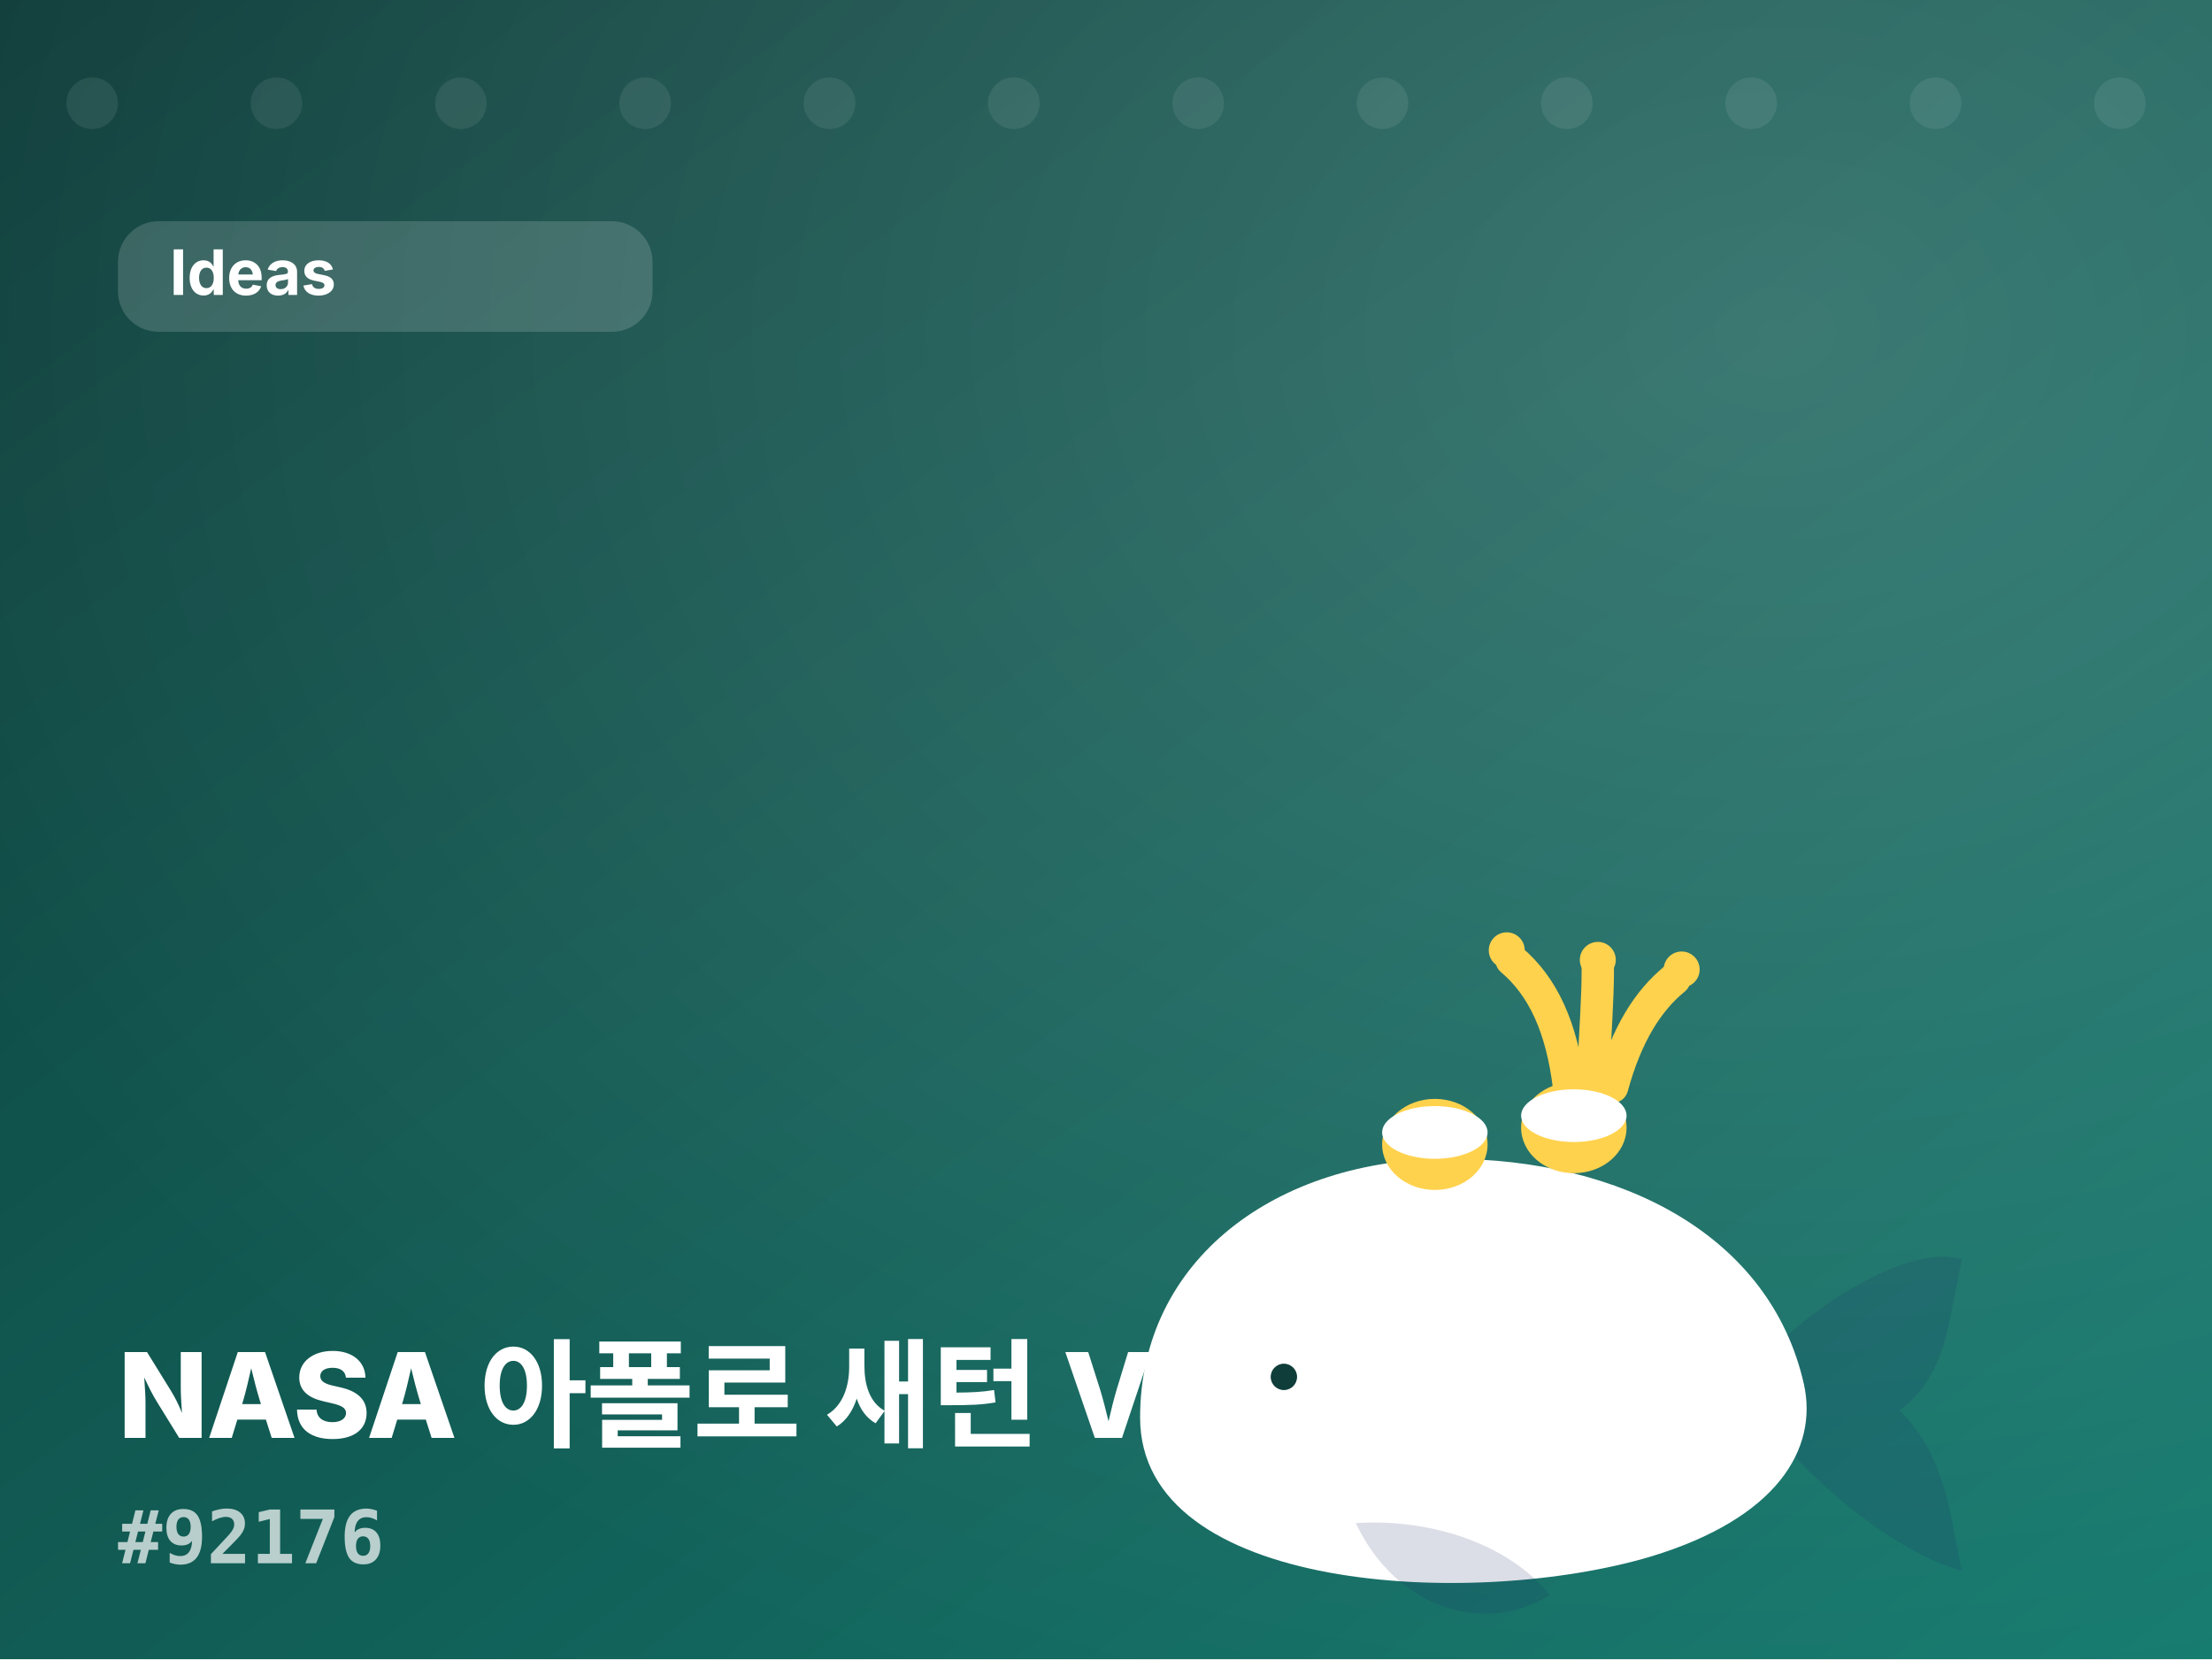
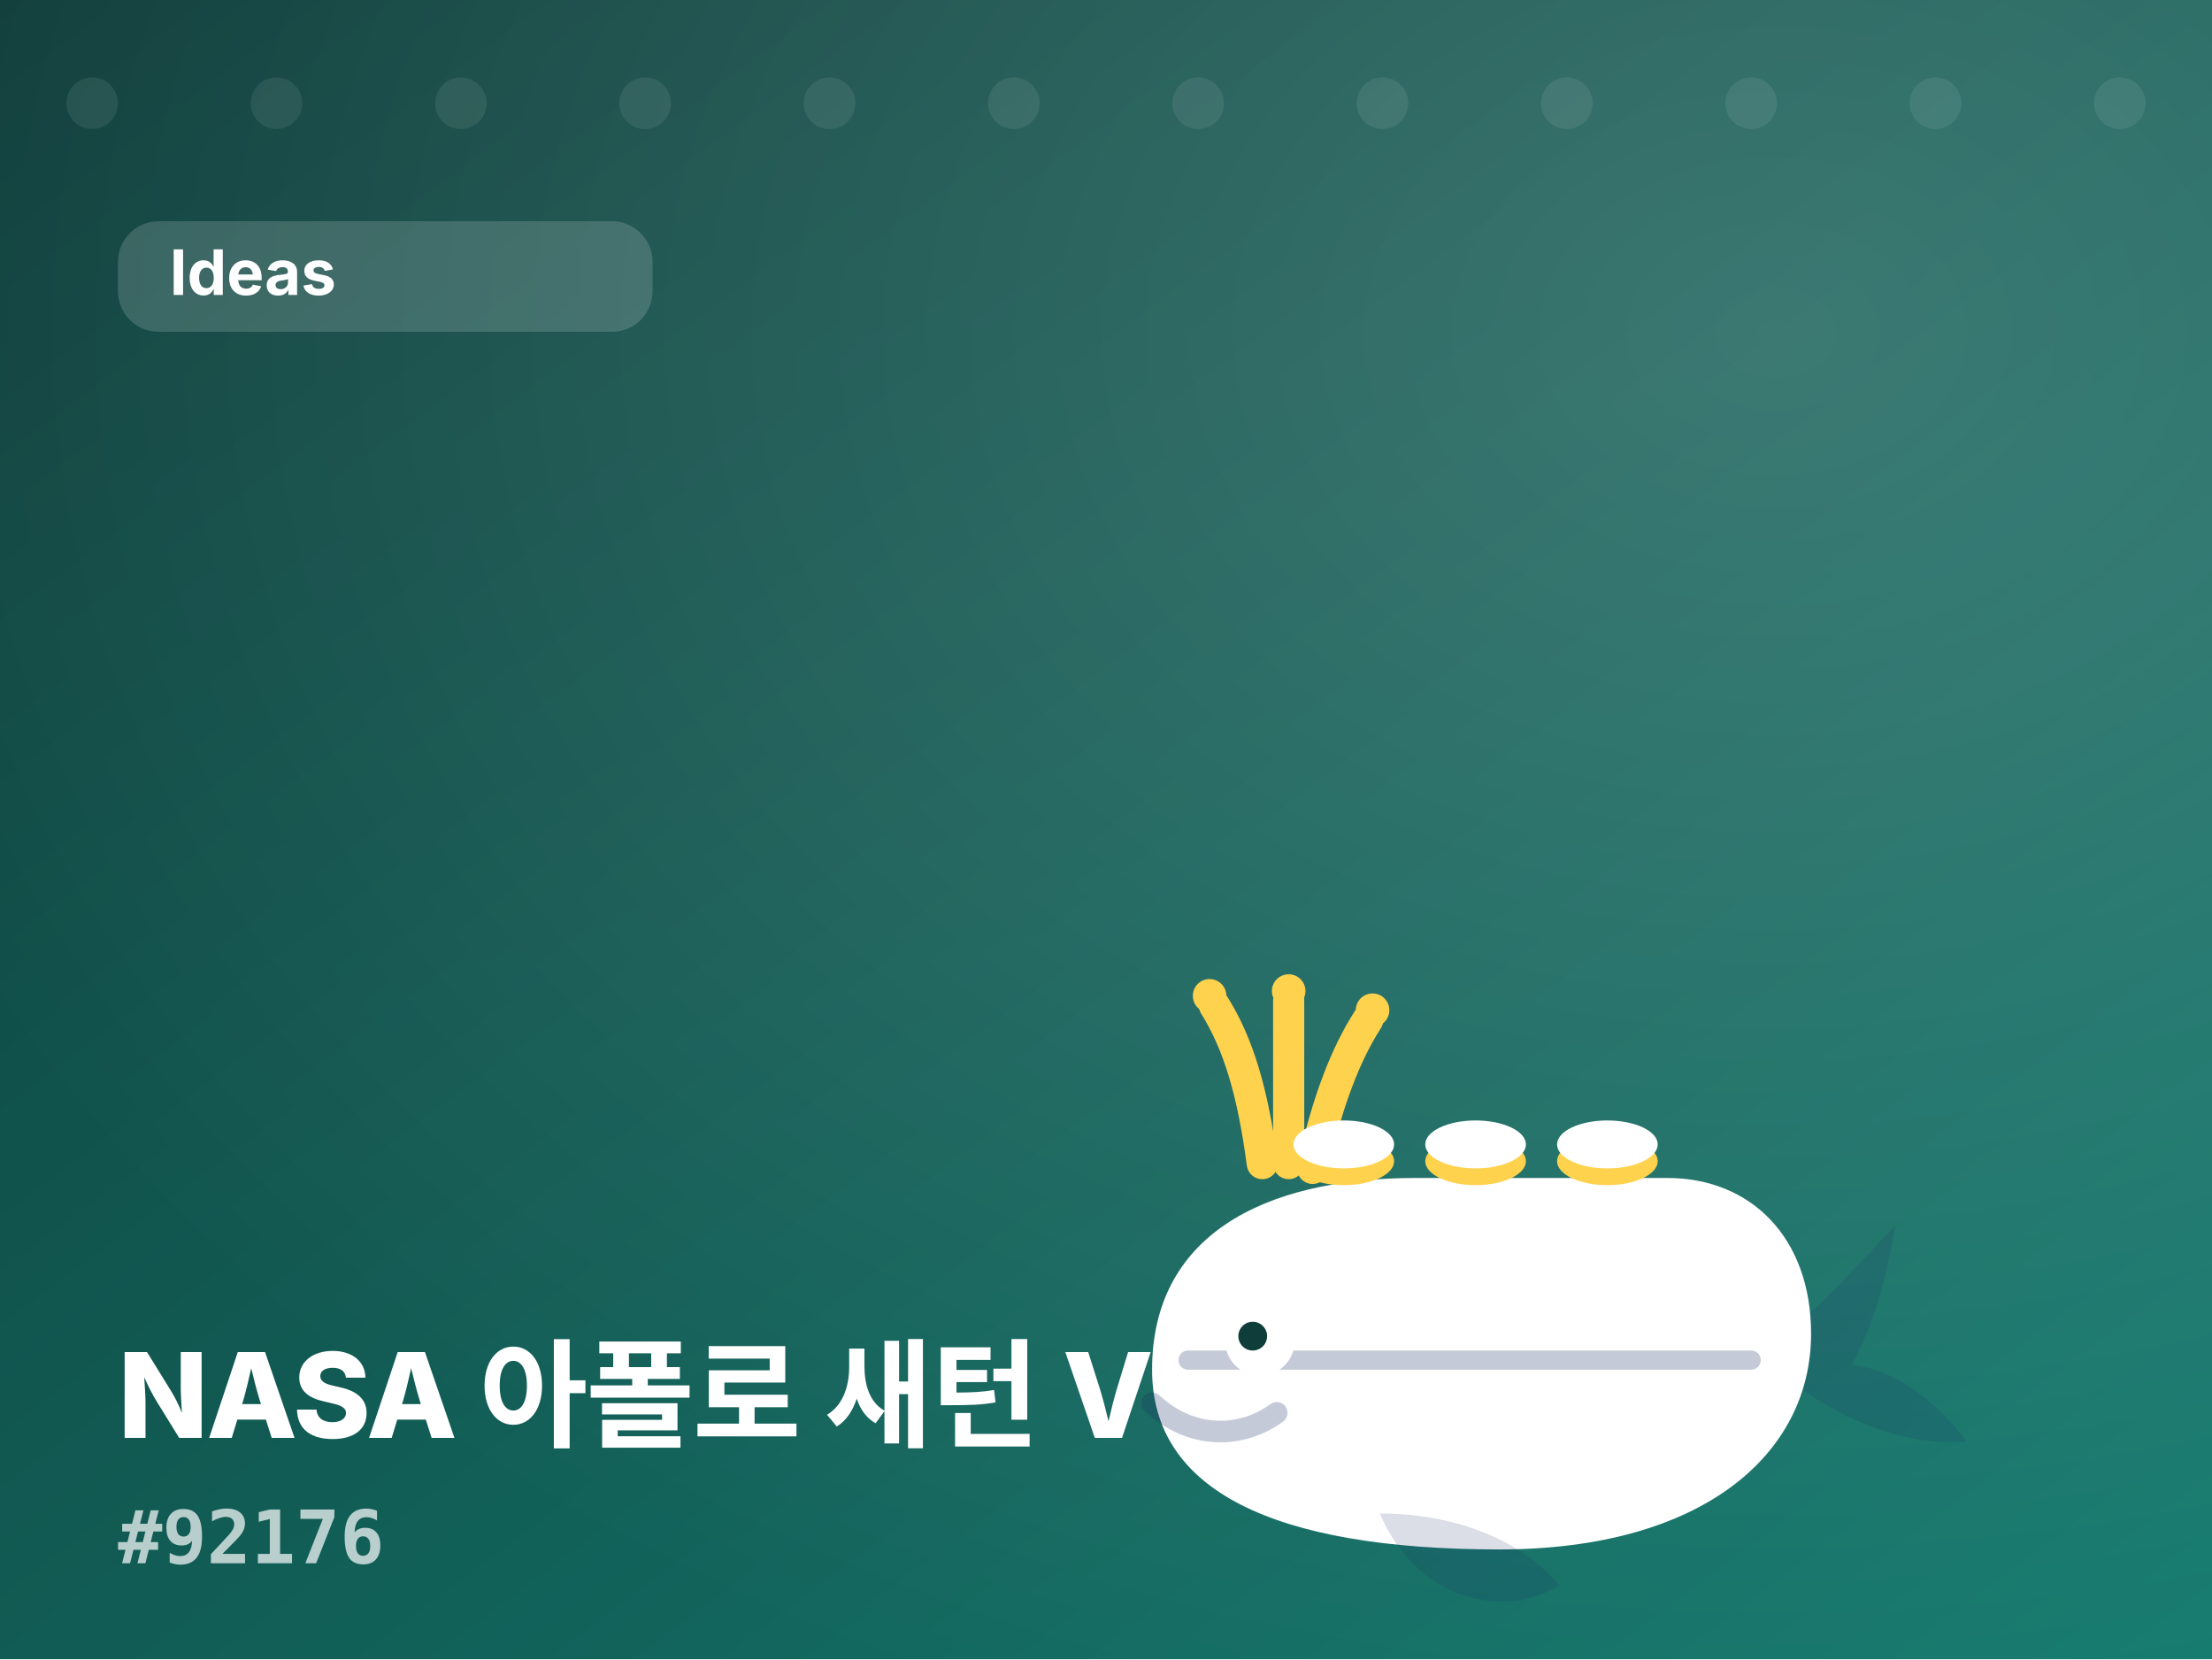
<svg xmlns="http://www.w3.org/2000/svg" viewBox="0 0 1200 900" width="1200" height="900" role="img" aria-label="NASA 아폴로 새턴 V">
  <defs>
    <linearGradient id="bg" x1="0" y1="0" x2="1" y2="1">
      <stop offset="0" stop-color="#0f3d3a" />
      <stop offset="1" stop-color="#137a6e" />
    </linearGradient>
    <radialGradient id="glow" cx="0.8" cy="0.2" r="0.9">
      <stop offset="0" stop-color="#ffffff" stop-opacity="0.18" />
      <stop offset="1" stop-color="#ffffff" stop-opacity="0" />
    </radialGradient>
  </defs>
  <rect width="1200" height="900" fill="url(#bg)" />
  <rect width="1200" height="900" fill="url(#glow)" />
  <circle cx="50" cy="56" r="14" fill="#ffffff" opacity="0.08" />
  <circle cx="150" cy="56" r="14" fill="#ffffff" opacity="0.08" />
  <circle cx="250" cy="56" r="14" fill="#ffffff" opacity="0.08" />
  <circle cx="350" cy="56" r="14" fill="#ffffff" opacity="0.08" />
  <circle cx="450" cy="56" r="14" fill="#ffffff" opacity="0.08" />
  <circle cx="550" cy="56" r="14" fill="#ffffff" opacity="0.08" />
  <circle cx="650" cy="56" r="14" fill="#ffffff" opacity="0.08" />
  <circle cx="750" cy="56" r="14" fill="#ffffff" opacity="0.08" />
  <circle cx="850" cy="56" r="14" fill="#ffffff" opacity="0.08" />
  <circle cx="950" cy="56" r="14" fill="#ffffff" opacity="0.08" />
  <circle cx="1050" cy="56" r="14" fill="#ffffff" opacity="0.08" />
  <circle cx="1150" cy="56" r="14" fill="#ffffff" opacity="0.08" />
  <g transform="translate(560 470) scale(13)">
-     <g stroke="#ffd24d" stroke-width="1.35" stroke-linecap="round" fill="none">
-       <path d="M22.4 9.2C22.1 6.7 21.3 5 20 3.9" />
-       <path d="M23.4 8.9C23.5 6.8 23.6 5.5 23.6 4.3" />
-       <path d="M24.2 9.2C24.8 7 25.7 5.6 26.8 4.7" />
+     <path d="M30 20.5C32.5 19 34.5 16.5 36 15C35.6 17.5 35 19.3 34.2 20.8C36 21 37.6 22.2 39 24C36.5 24.2 34 23.2 31.8 21.6C31.2 22 30.6 22.2 30 22Z" fill="rgba(27,47,102,0.16)" />
+     <path d="M5 21C5 15.5 9.5 13 16 13L26.5 13C30 13 32.5 15.5 32.5 19.5C32.5 24.5 28 28.5 19.5 28.5C10 28.5 5 26 5 21Z" fill="#ffffff" />
+     <path d="M14.5 27C16 30.5 19.5 31.5 22 30C20.3 28 17.5 27 14.5 27Z" fill="rgba(27,47,102,0.16)" />
+     <path d="M6.5 20.6H30" stroke="rgba(27,47,102,0.25)" stroke-width="0.8" stroke-linecap="round" />
+     <path d="M5 22.4C6.6 23.9 8.7 23.9 10.2 22.8" stroke="rgba(27,47,102,0.25)" stroke-width="0.9" stroke-linecap="round" fill="none" />
+     <g stroke="#ffd24d" stroke-width="1.3" stroke-linecap="round" fill="none">
+       <path d="M9.6 12.4C9.2 9.4 8.6 7.4 7.6 5.8" />
+       <path d="M10.7 12.4C10.7 9.6 10.7 7.4 10.7 5.6" />
+       <path d="M11.7 12.6C12.3 9.8 13.1 7.8 14 6.4" />
    </g>
-     <circle cx="19.8" cy="3.5" r="0.75" fill="#ffd24d" />
-     <circle cx="23.6" cy="3.9" r="0.75" fill="#ffd24d" />
-     <circle cx="27.1" cy="4.3" r="0.75" fill="#ffd24d" />
-     <path d="M30.5 20.5C33.4 17.6 37 15.8 38.8 16.4C38.2 19 38.2 21.2 36.2 22.7C38.2 24.7 38.3 27.2 38.8 29.4C36 28.6 32.6 25.8 30.6 23.2Z" fill="rgba(27,47,102,0.16)" />
-     <path d="M4.5 23C4.5 16.4 10.2 12.2 17.4 12.2C24.6 12.2 30.8 15.4 32.2 21.6C32.8 24.3 31.1 27.2 25.8 28.8C18.4 31 4.5 30.3 4.5 23Z" fill="#ffffff" />
-     <path d="M13.5 27.4C15.2 31 18.9 32.1 21.6 30.4C19.9 28.3 16.7 27.2 13.5 27.4Z" fill="rgba(27,47,102,0.16)" />
-     <ellipse cx="16.8" cy="11.6" rx="2.2" ry="1.9" fill="#ffd24d" />
-     <ellipse cx="22.6" cy="10.9" rx="2.2" ry="1.9" fill="#ffd24d" />
-     <ellipse cx="16.8" cy="11.1" rx="2.2" ry="1.1" fill="#ffffff" />
-     <ellipse cx="22.6" cy="10.4" rx="2.2" ry="1.1" fill="#ffffff" />
-     <circle cx="10.8" cy="21.6" r="1.45" fill="#ffffff" />
-     <circle cx="10.5" cy="21.3" r="0.55" fill="#0f3d3a" />
+     <circle cx="7.4" cy="5.4" r="0.7" fill="#ffd24d" />
+     <circle cx="10.7" cy="5.2" r="0.7" fill="#ffd24d" />
+     <circle cx="14.2" cy="6" r="0.7" fill="#ffd24d" />
+     <ellipse cx="13" cy="12.3" rx="2.1" ry="1" fill="#ffd24d" />
+     <ellipse cx="13" cy="11.6" rx="2.1" ry="1" fill="#ffffff" />
+     <ellipse cx="18.5" cy="12.3" rx="2.1" ry="1" fill="#ffd24d" />
+     <ellipse cx="18.5" cy="11.6" rx="2.1" ry="1" fill="#ffffff" />
+     <ellipse cx="24" cy="12.3" rx="2.1" ry="1" fill="#ffd24d" />
+     <ellipse cx="24" cy="11.6" rx="2.1" ry="1" fill="#ffffff" />
+     <circle cx="9.5" cy="19.8" r="1.45" fill="#ffffff" />
+     <circle cx="9.2" cy="19.6" r="0.6" fill="#0f3d3a" />
  </g>
  <g font-family="-apple-system, 'Apple SD Gothic Neo', 'Noto Sans KR', sans-serif">
    <rect x="64" y="120" rx="22" ry="22" width="290" height="60" fill="#ffffff" opacity="0.16" />
    <text x="92" y="160" font-size="34" font-weight="700" fill="#ffffff">Ideas</text>
    <text x="64" y="780" font-size="64" font-weight="800" fill="#ffffff" letter-spacing="-1">NASA 아폴로 새턴 V</text>
    <text x="64" y="848" font-size="40" font-weight="700" fill="#ffffff" opacity="0.7" font-family="'SF Mono', ui-monospace, monospace">#92176</text>
  </g>
</svg>
